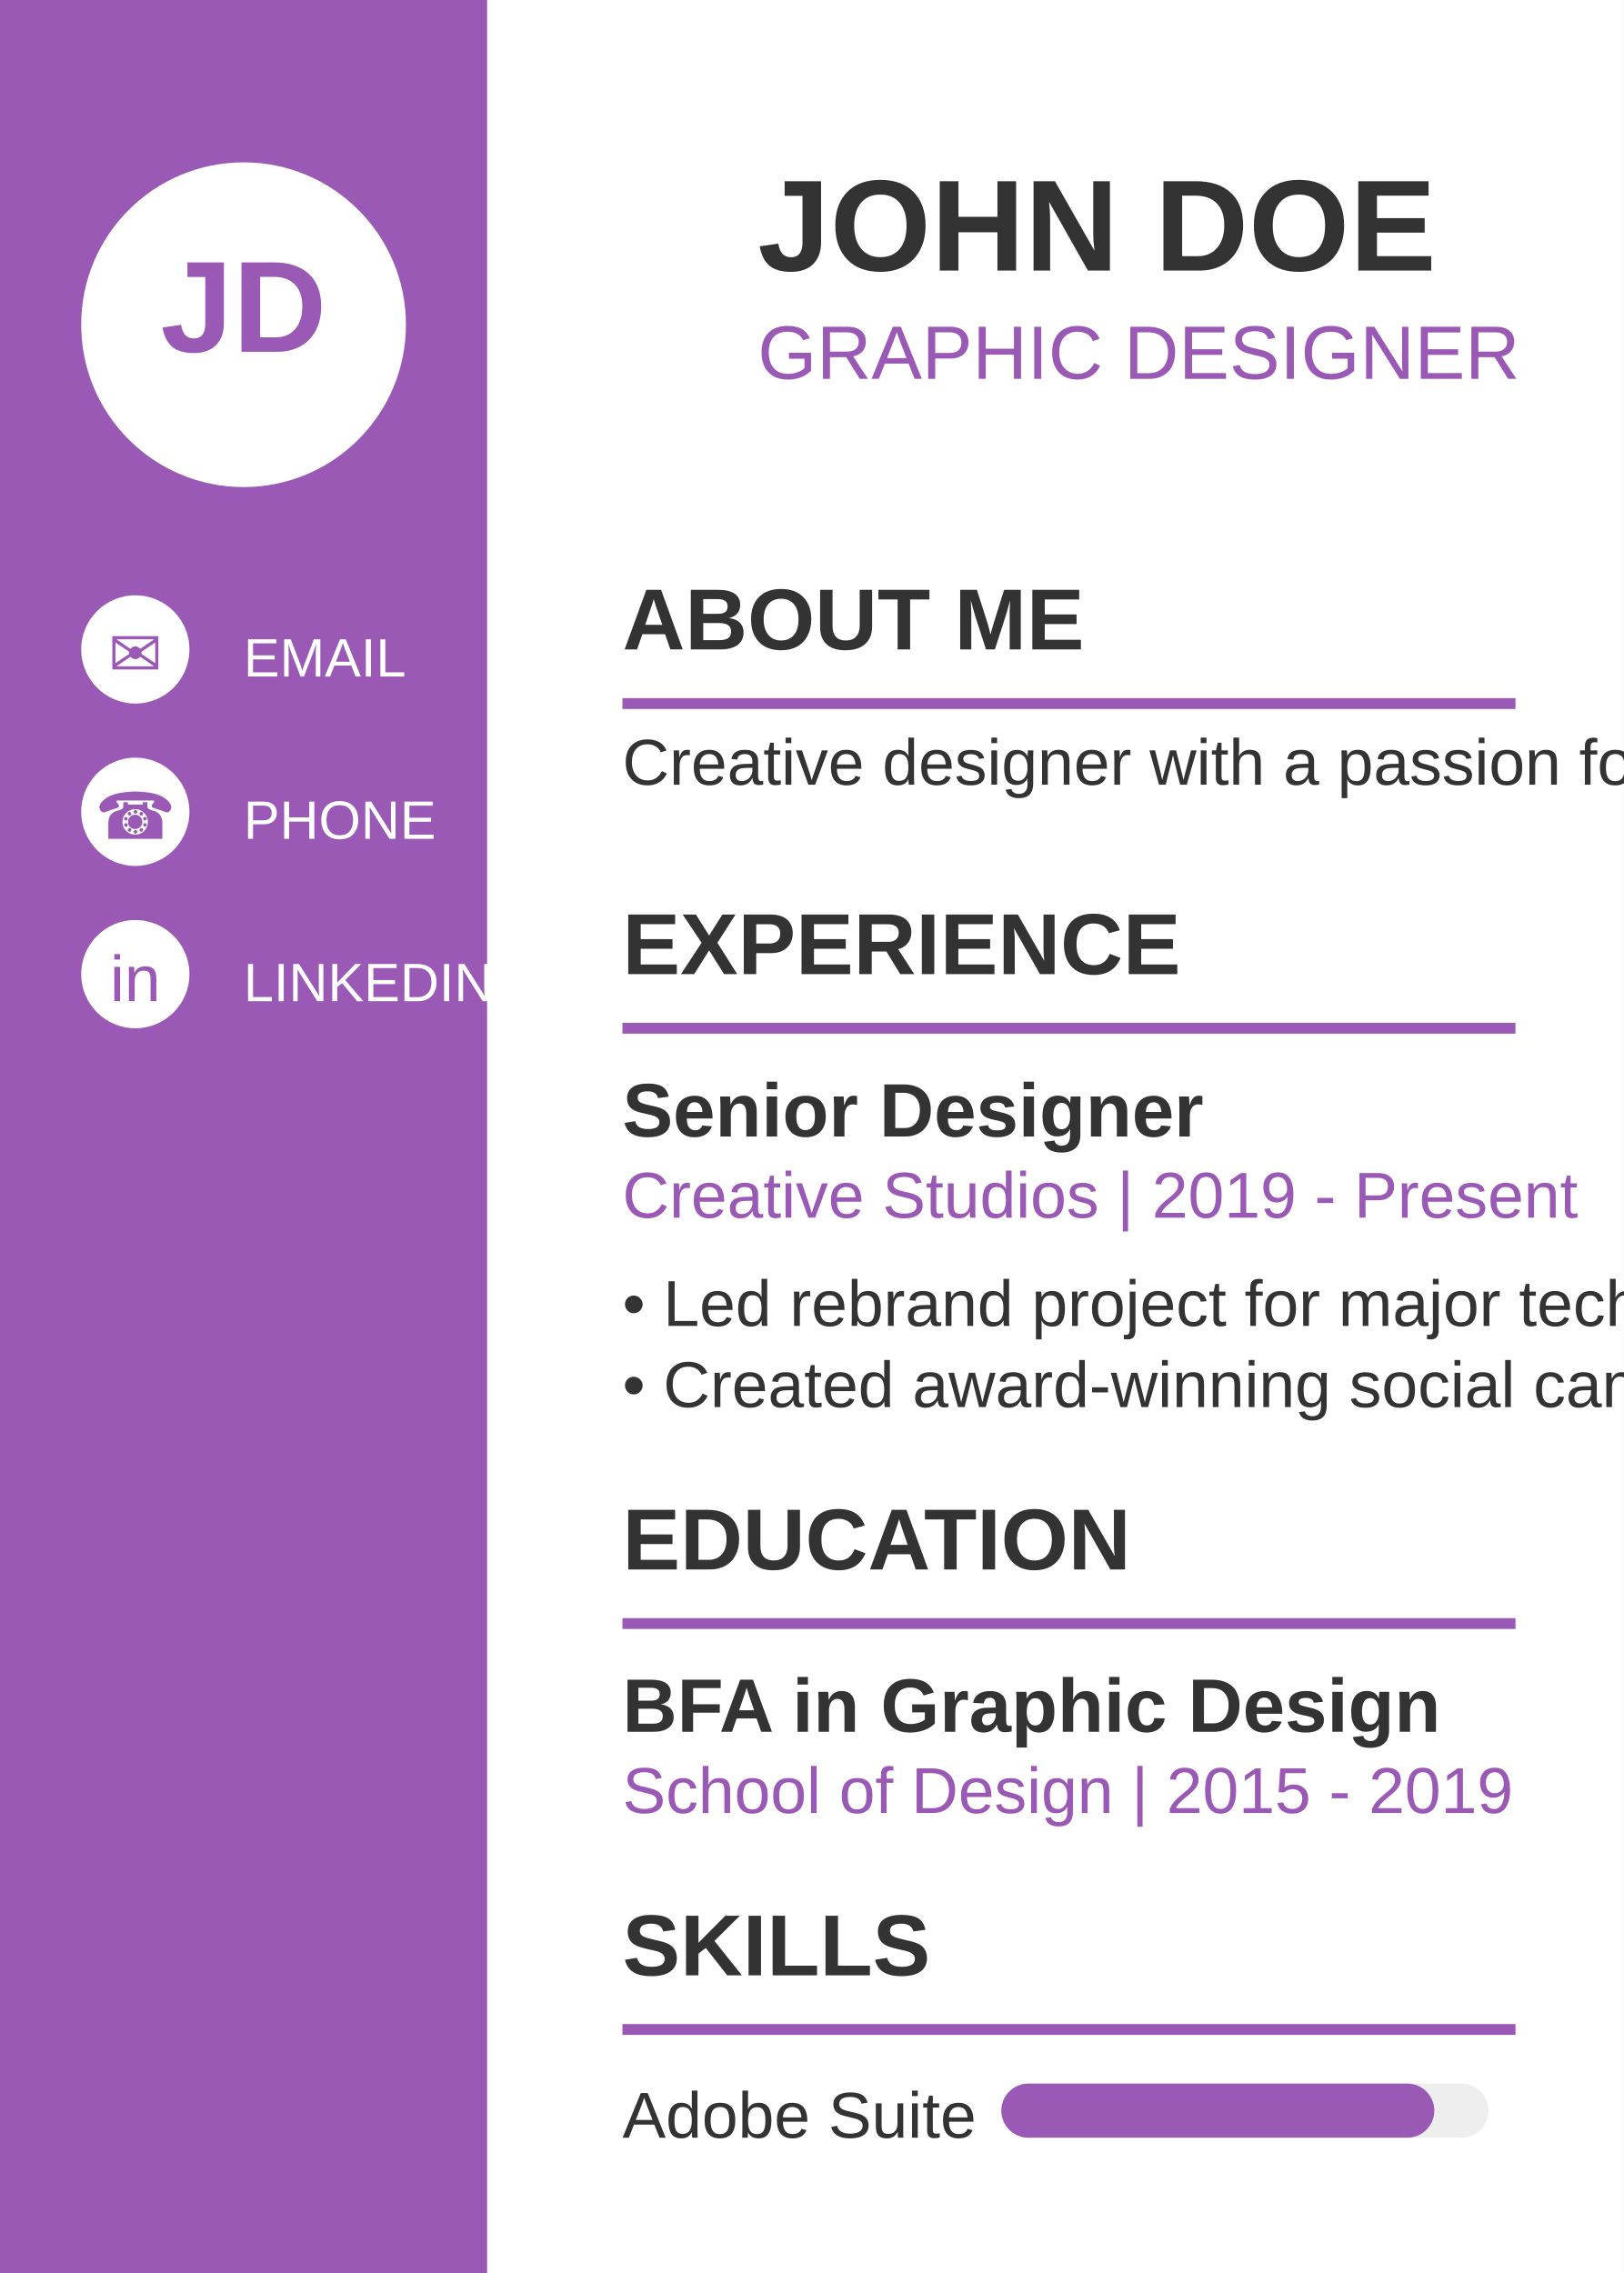
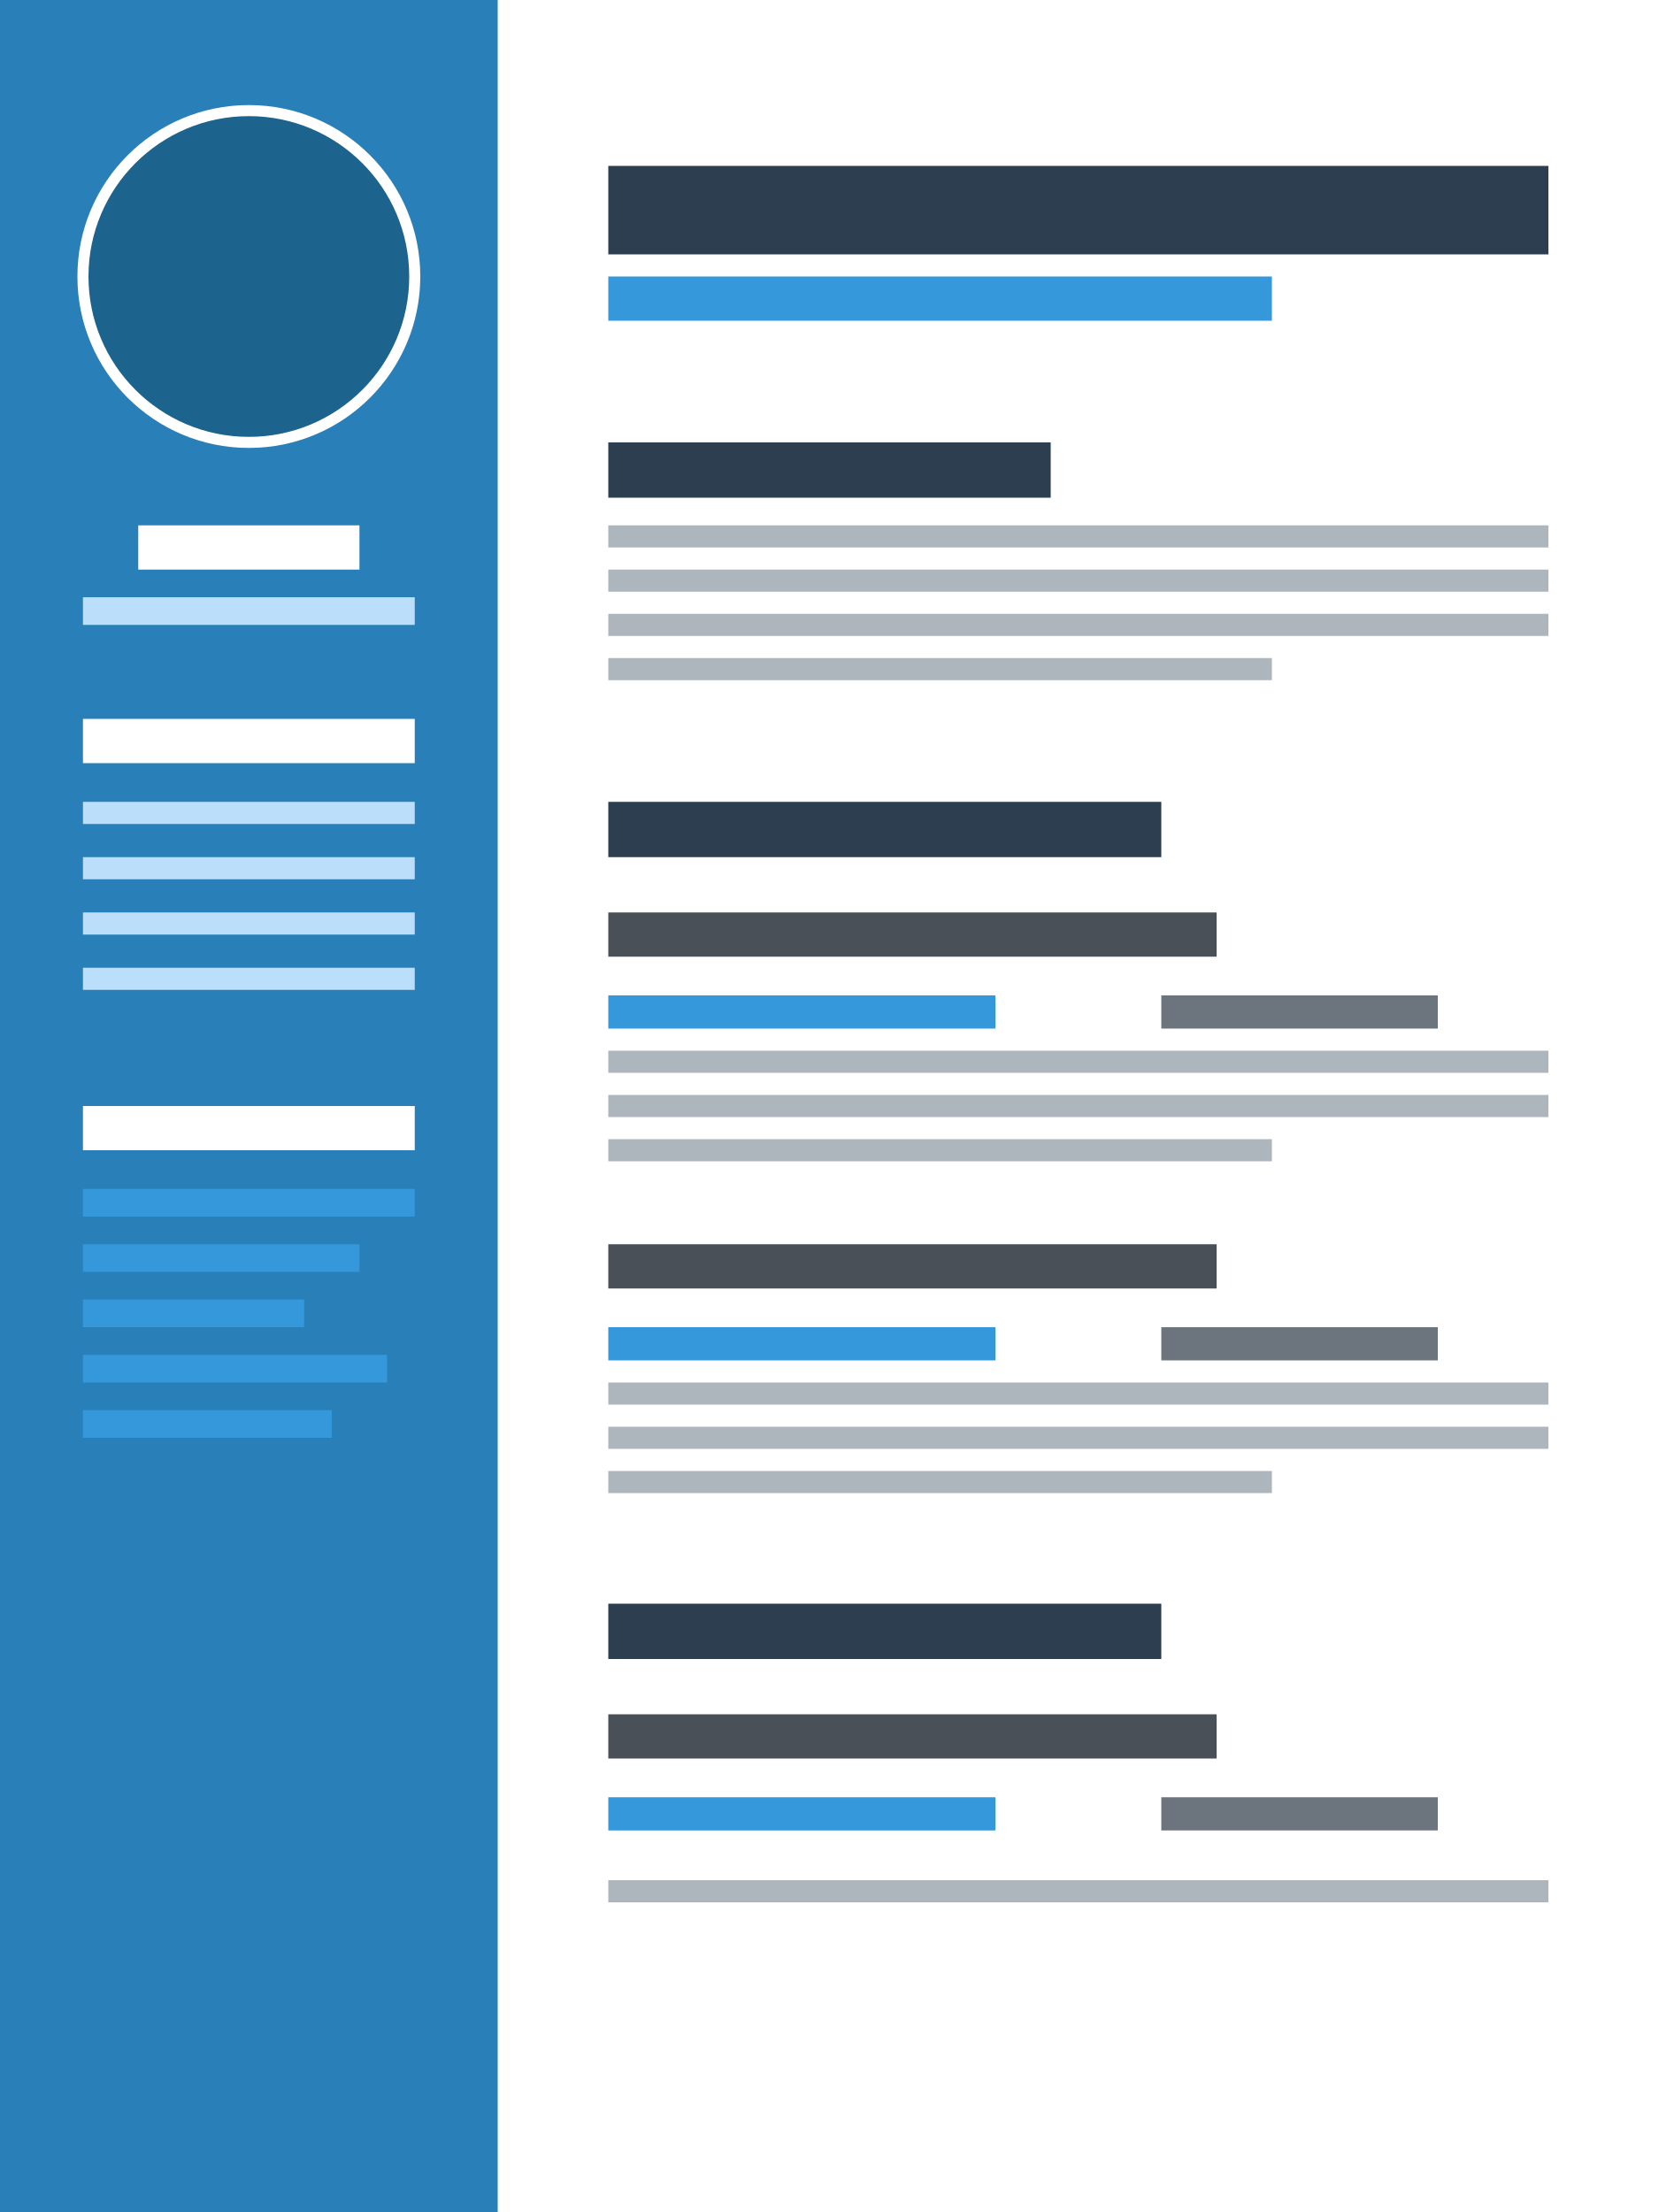
- <svg xmlns="http://www.w3.org/2000/svg" width="300" height="420" viewBox="0 0 300 420">
-   <rect width="300" height="420" fill="#ffffff" />
-   <rect x="0" y="0" width="90" height="420" fill="#9b59b6" />
-   <circle cx="45" cy="60" r="30" fill="#ffffff" />
-   <text x="45" y="65" font-family="Arial" font-size="24" font-weight="bold" fill="#9b59b6" text-anchor="middle">JD</text>
-   <text x="140" y="50" font-family="Arial" font-size="24" font-weight="bold" fill="#333333">JOHN DOE</text>
-   <text x="140" y="70" font-family="Arial" font-size="14" fill="#9b59b6">GRAPHIC DESIGNER</text>
-   <circle cx="25" cy="120" r="10" fill="#ffffff" />
-   <text x="25" y="125" font-family="Arial" font-size="12" fill="#9b59b6" text-anchor="middle">✉</text>
-   <text x="45" y="125" font-family="Arial" font-size="10" fill="#ffffff">EMAIL</text>
-   <circle cx="25" cy="150" r="10" fill="#ffffff" />
-   <text x="25" y="155" font-family="Arial" font-size="12" fill="#9b59b6" text-anchor="middle">☎</text>
-   <text x="45" y="155" font-family="Arial" font-size="10" fill="#ffffff">PHONE</text>
-   <circle cx="25" cy="180" r="10" fill="#ffffff" />
-   <text x="25" y="185" font-family="Arial" font-size="12" fill="#9b59b6" text-anchor="middle">in</text>
-   <text x="45" y="185" font-family="Arial" font-size="10" fill="#ffffff">LINKEDIN</text>
-   <text x="115" y="120" font-family="Arial" font-size="16" font-weight="bold" fill="#333333">ABOUT ME</text>
-   <line x1="115" y1="130" x2="280" y2="130" stroke="#9b59b6" stroke-width="2" />
-   <text x="115" y="145" font-family="Arial" font-size="12" fill="#333333" width="175">Creative designer with a passion for combining aesthetic with functional...</text>
-   <text x="115" y="180" font-family="Arial" font-size="16" font-weight="bold" fill="#333333">EXPERIENCE</text>
-   <line x1="115" y1="190" x2="280" y2="190" stroke="#9b59b6" stroke-width="2" />
-   <text x="115" y="210" font-family="Arial" font-size="14" font-weight="bold" fill="#333333">Senior Designer</text>
-   <text x="115" y="225" font-family="Arial" font-size="12" fill="#9b59b6">Creative Studios | 2019 - Present</text>
-   <text x="115" y="245" font-family="Arial" font-size="12" fill="#333333">• Led rebrand project for major tech client</text>
-   <text x="115" y="260" font-family="Arial" font-size="12" fill="#333333">• Created award-winning social campaigns</text>
-   <text x="115" y="290" font-family="Arial" font-size="16" font-weight="bold" fill="#333333">EDUCATION</text>
-   <line x1="115" y1="300" x2="280" y2="300" stroke="#9b59b6" stroke-width="2" />
-   <text x="115" y="320" font-family="Arial" font-size="14" font-weight="bold" fill="#333333">BFA in Graphic Design</text>
-   <text x="115" y="335" font-family="Arial" font-size="12" fill="#9b59b6">School of Design | 2015 - 2019</text>
-   <text x="115" y="365" font-family="Arial" font-size="16" font-weight="bold" fill="#333333">SKILLS</text>
-   <line x1="115" y1="375" x2="280" y2="375" stroke="#9b59b6" stroke-width="2" />
-   <text x="115" y="395" font-family="Arial" font-size="12" fill="#333333">Adobe Suite</text>
-   <rect x="185" y="385" width="90" height="10" rx="5" fill="#eeeeee" />
-   <rect x="185" y="385" width="80" height="10" rx="5" fill="#9b59b6" />
+ <svg xmlns="http://www.w3.org/2000/svg" width="300" height="400" viewBox="0 0 300 400">
+   <rect width="300" height="400" fill="#ffffff" />
+   <rect x="0" y="0" width="90" height="400" fill="#2980b9" />
+   <circle cx="45" cy="50" r="30" fill="#1c638e" stroke="#ffffff" stroke-width="2" />
+   <rect x="25" y="95" width="40" height="8" fill="#ffffff" />
+   <rect x="15" y="108" width="60" height="5" fill="#bbdefb" />
+   <rect x="15" y="130" width="60" height="8" fill="#ffffff" />
+   <rect x="15" y="145" width="60" height="4" fill="#bbdefb" />
+   <rect x="15" y="155" width="60" height="4" fill="#bbdefb" />
+   <rect x="15" y="165" width="60" height="4" fill="#bbdefb" />
+   <rect x="15" y="175" width="60" height="4" fill="#bbdefb" />
+   <rect x="15" y="200" width="60" height="8" fill="#ffffff" />
+   <rect x="15" y="215" width="60" height="5" fill="#3498db" />
+   <rect x="15" y="225" width="50" height="5" fill="#3498db" />
+   <rect x="15" y="235" width="40" height="5" fill="#3498db" />
+   <rect x="15" y="245" width="55" height="5" fill="#3498db" />
+   <rect x="15" y="255" width="45" height="5" fill="#3498db" />
+   <rect x="110" y="30" width="170" height="16" fill="#2c3e50" />
+   <rect x="110" y="50" width="120" height="8" fill="#3498db" />
+   <rect x="110" y="80" width="80" height="10" fill="#2c3e50" />
+   <rect x="110" y="95" width="170" height="4" fill="#adb5bd" />
+   <rect x="110" y="103" width="170" height="4" fill="#adb5bd" />
+   <rect x="110" y="111" width="170" height="4" fill="#adb5bd" />
+   <rect x="110" y="119" width="120" height="4" fill="#adb5bd" />
+   <rect x="110" y="145" width="100" height="10" fill="#2c3e50" />
+   <rect x="110" y="165" width="110" height="8" fill="#495057" />
+   <rect x="110" y="180" width="70" height="6" fill="#3498db" />
+   <rect x="210" y="180" width="50" height="6" fill="#6c757d" />
+   <rect x="110" y="190" width="170" height="4" fill="#adb5bd" />
+   <rect x="110" y="198" width="170" height="4" fill="#adb5bd" />
+   <rect x="110" y="206" width="120" height="4" fill="#adb5bd" />
+   <rect x="110" y="225" width="110" height="8" fill="#495057" />
+   <rect x="110" y="240" width="70" height="6" fill="#3498db" />
+   <rect x="210" y="240" width="50" height="6" fill="#6c757d" />
+   <rect x="110" y="250" width="170" height="4" fill="#adb5bd" />
+   <rect x="110" y="258" width="170" height="4" fill="#adb5bd" />
+   <rect x="110" y="266" width="120" height="4" fill="#adb5bd" />
+   <rect x="110" y="290" width="100" height="10" fill="#2c3e50" />
+   <rect x="110" y="310" width="110" height="8" fill="#495057" />
+   <rect x="110" y="325" width="70" height="6" fill="#3498db" />
+   <rect x="210" y="325" width="50" height="6" fill="#6c757d" />
+   <rect x="110" y="340" width="170" height="4" fill="#adb5bd" />
</svg>
